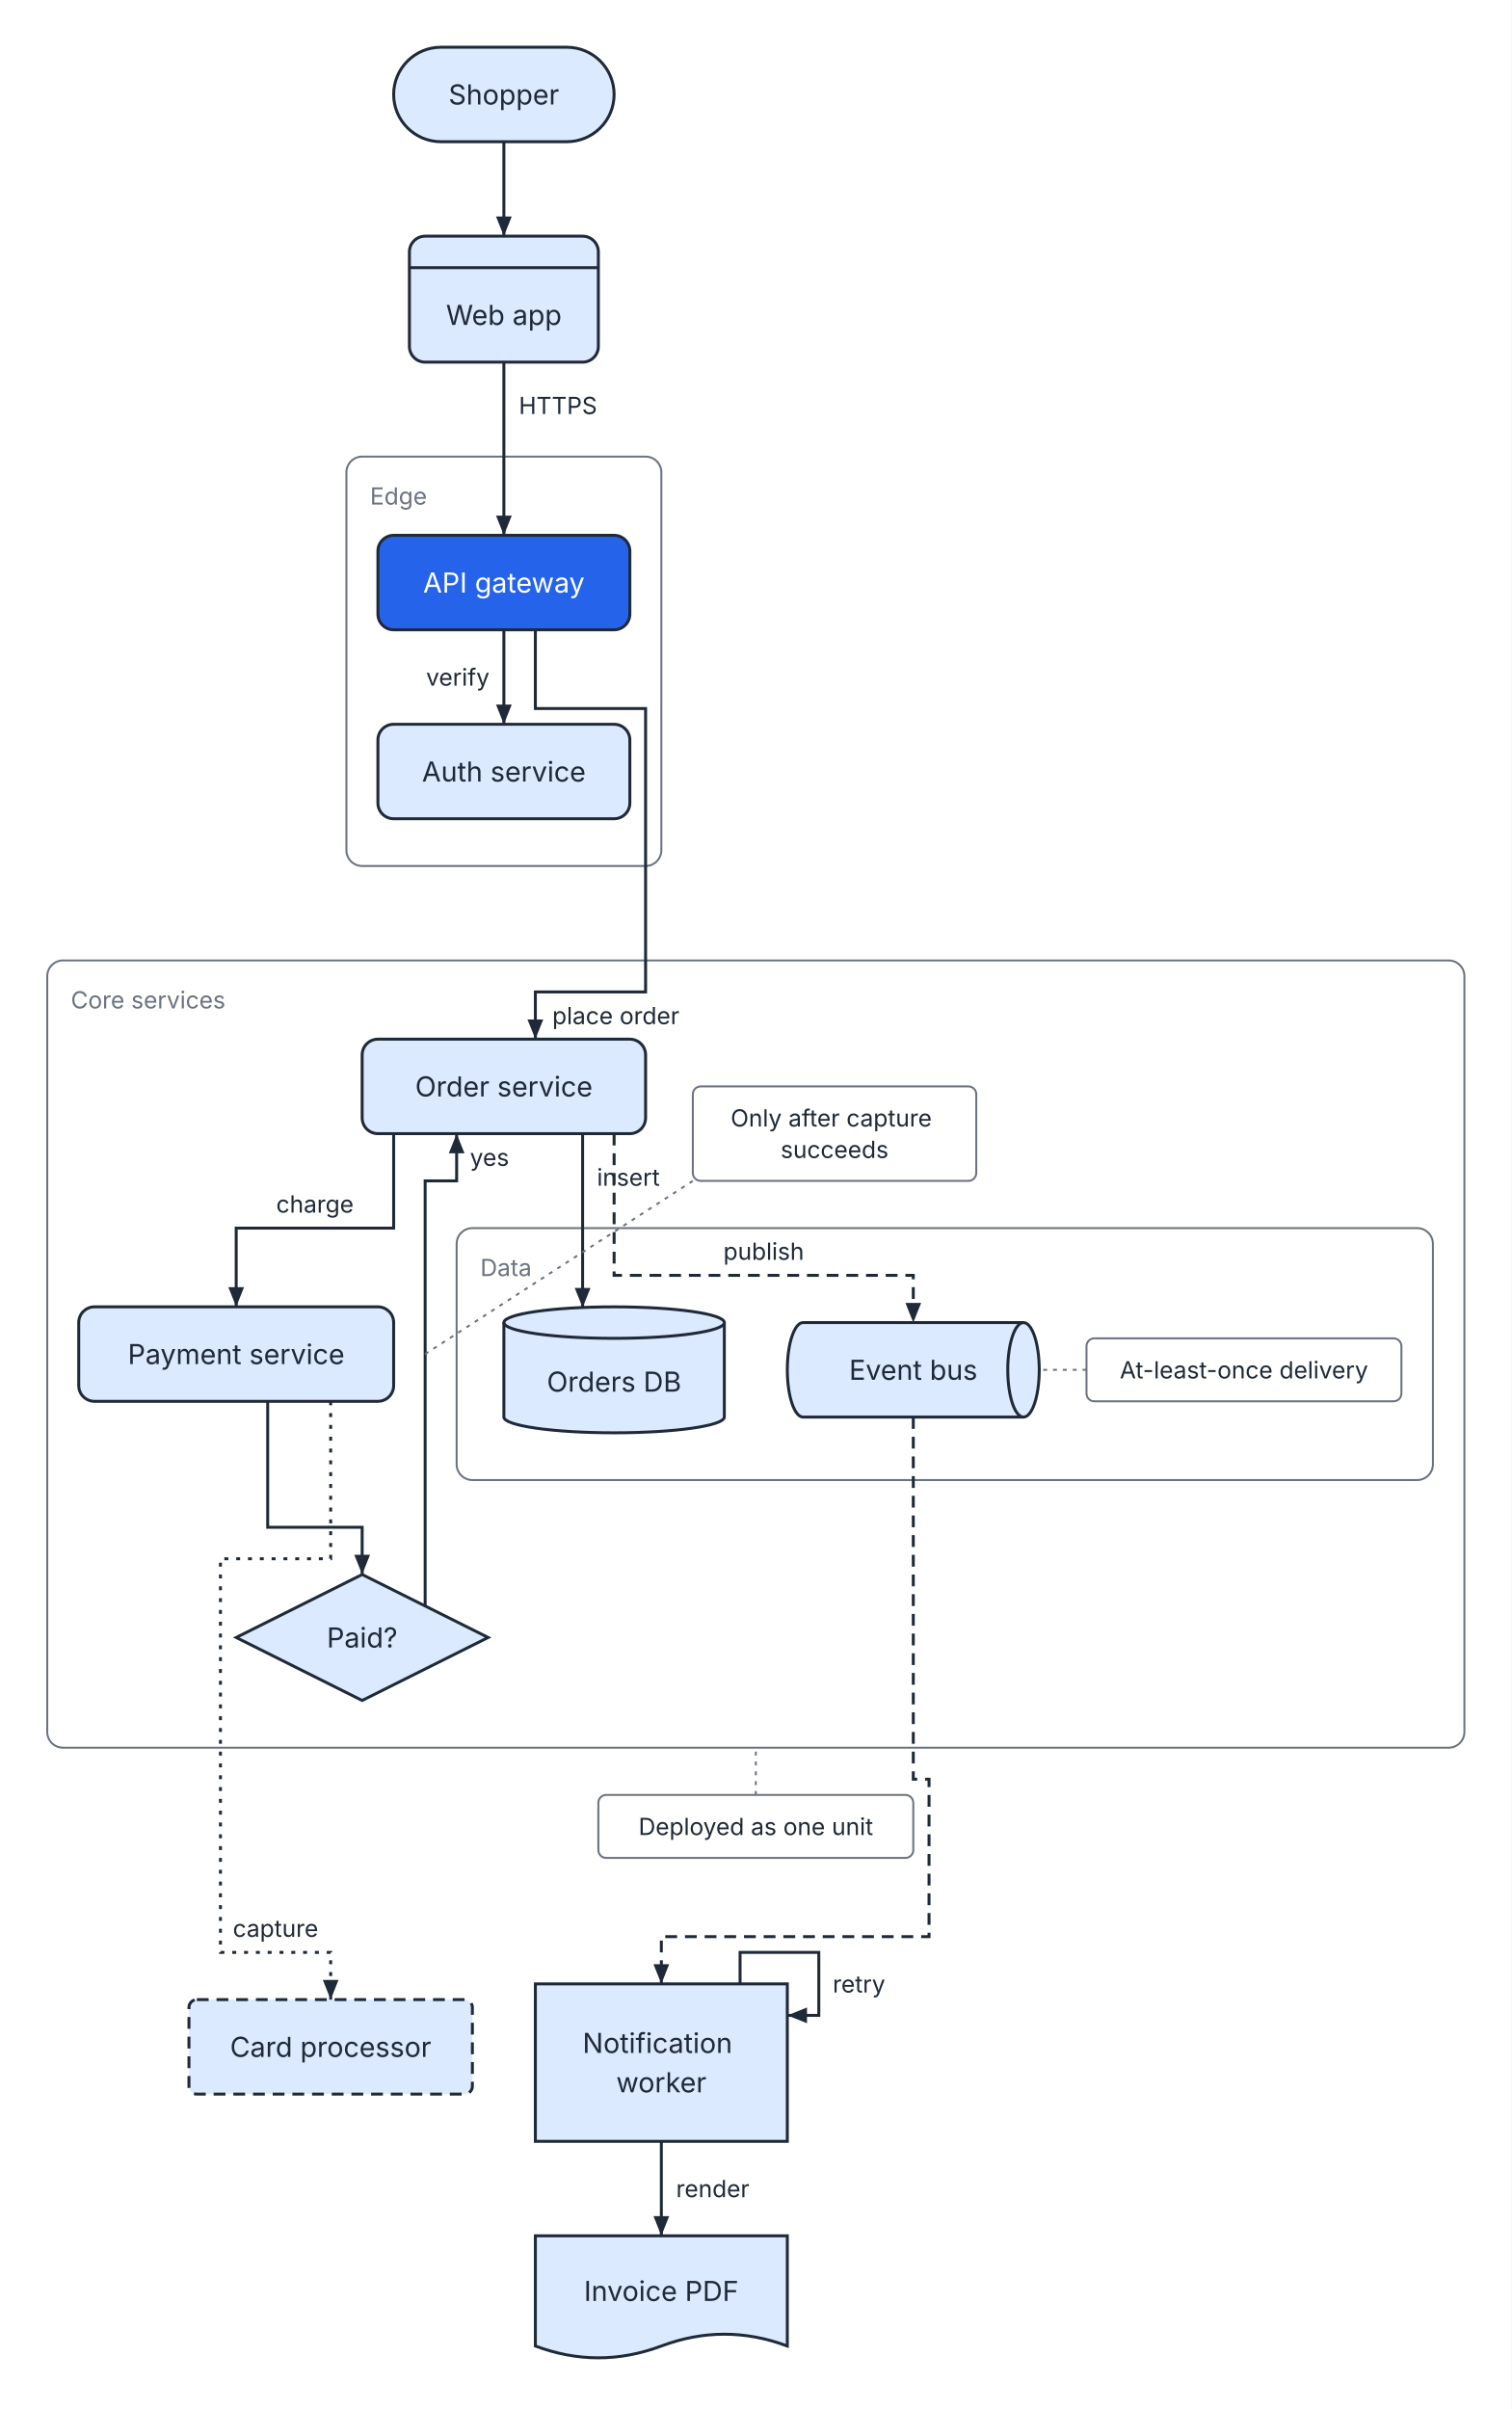
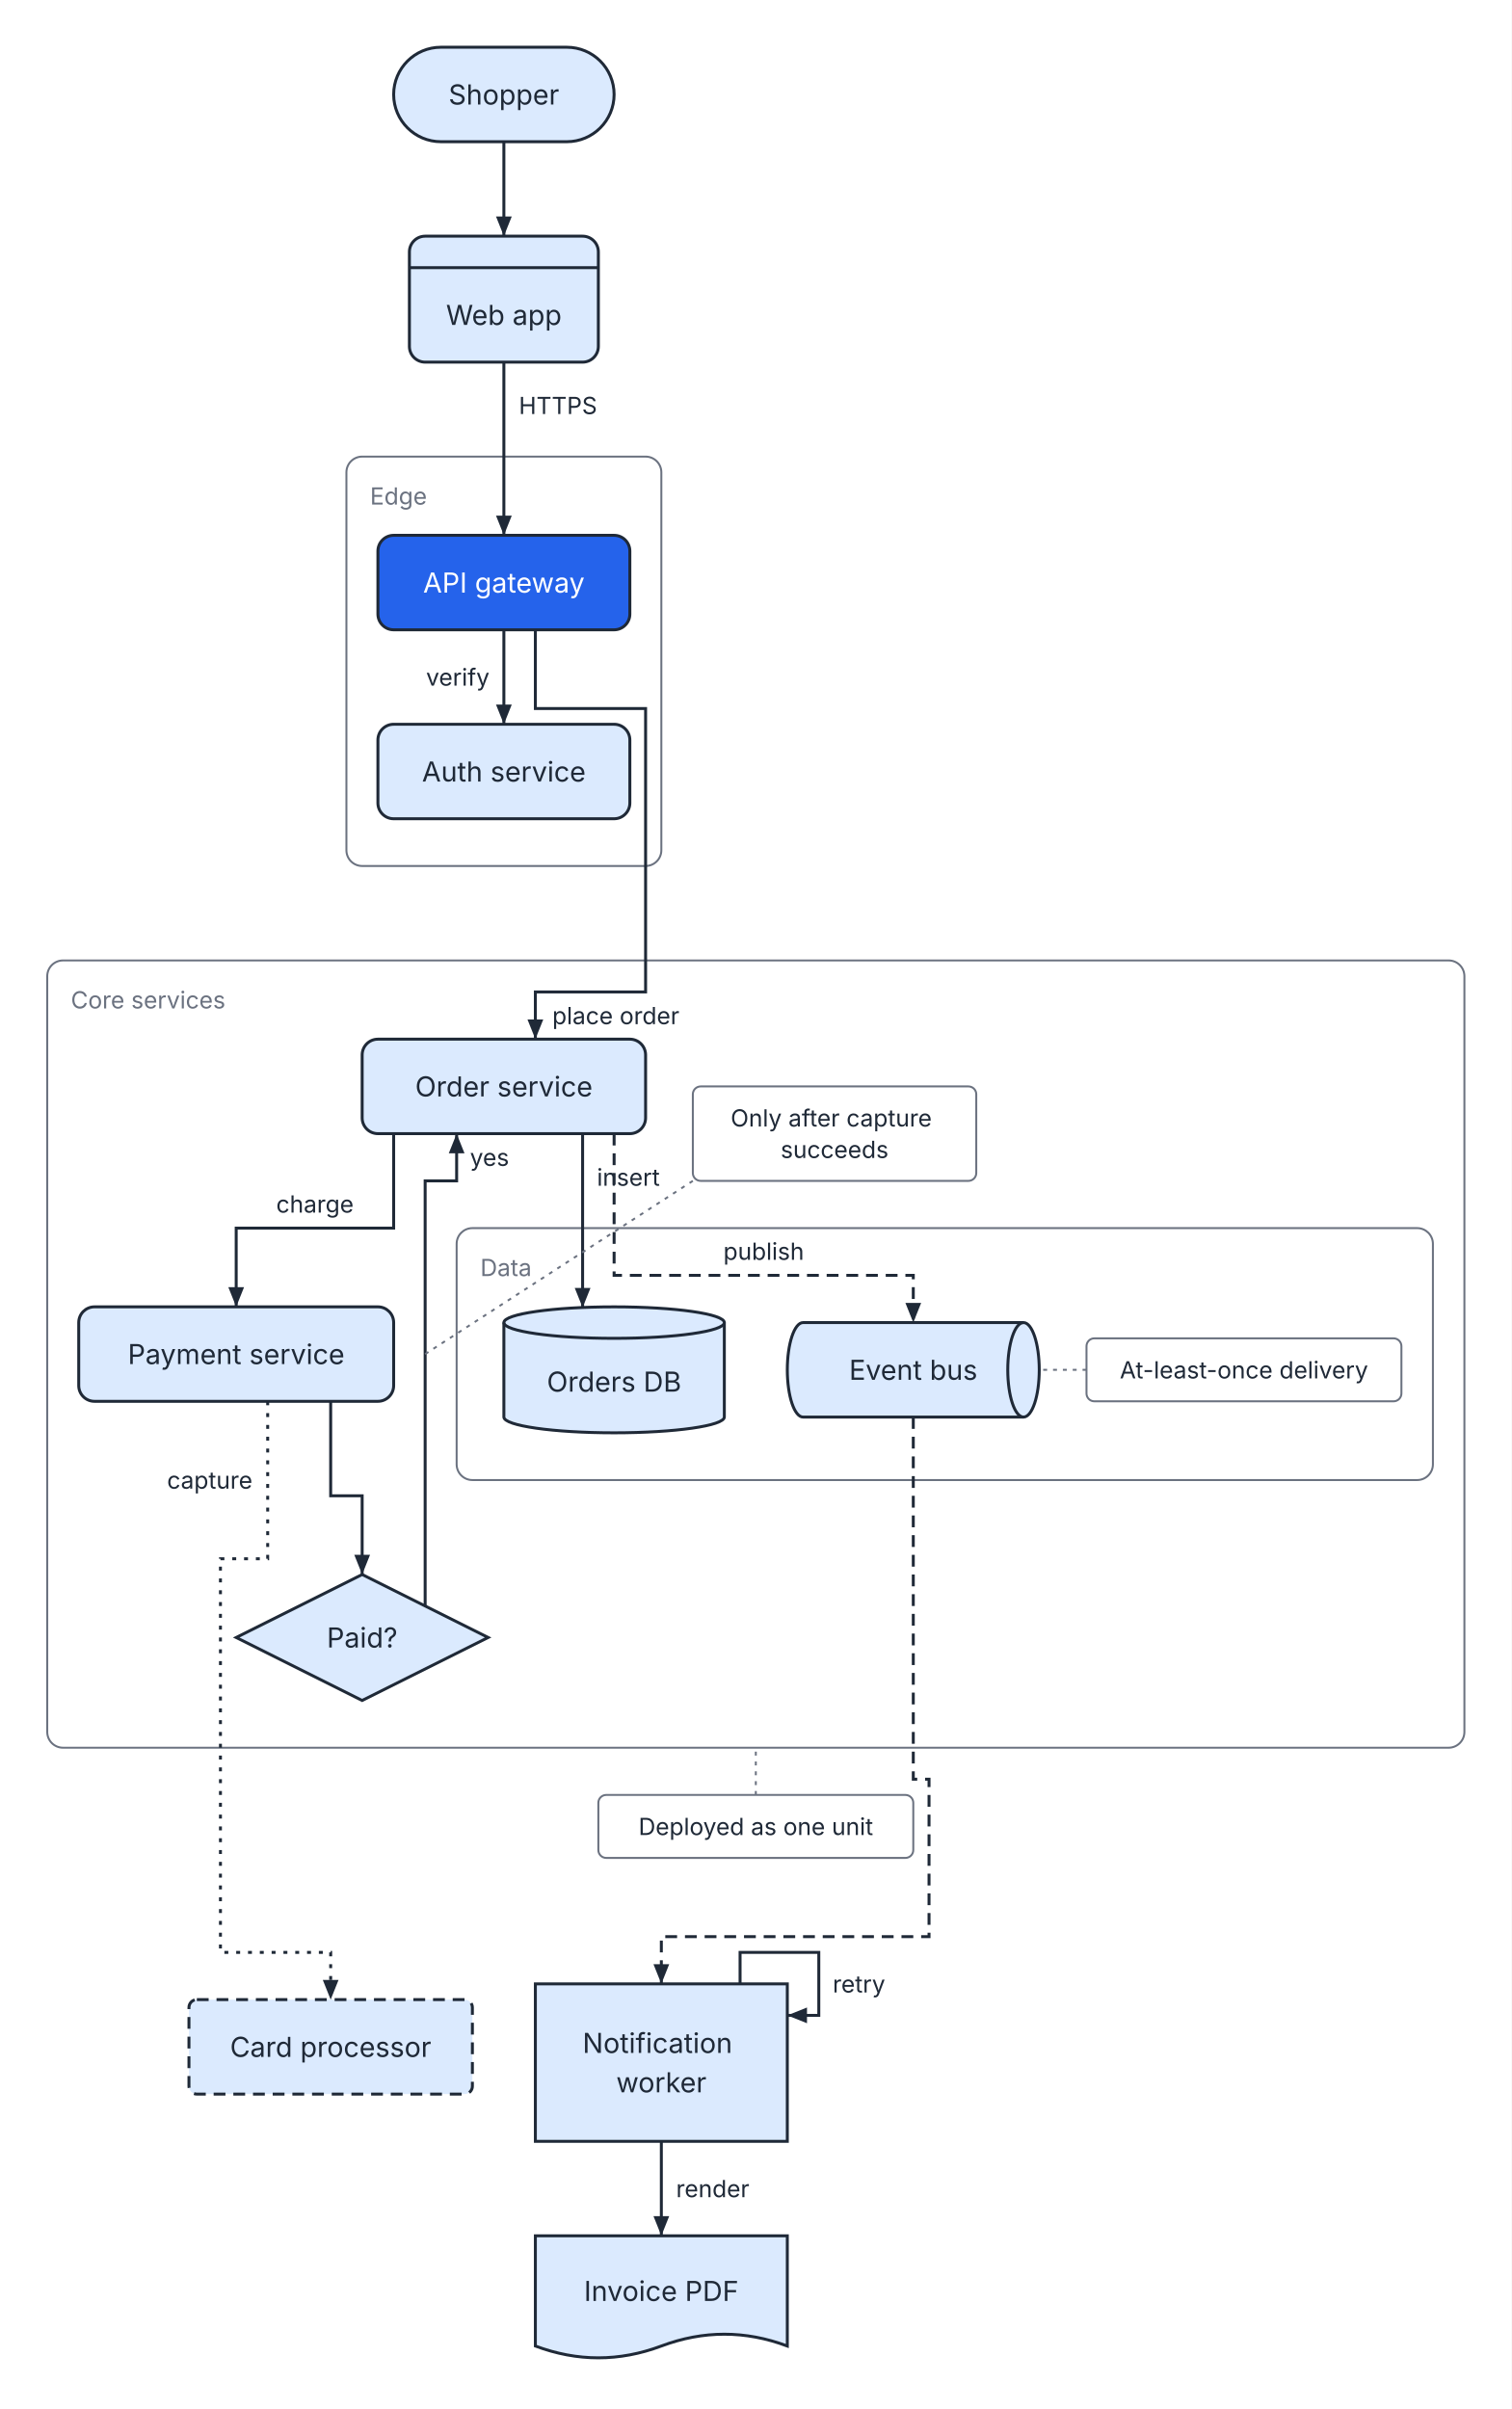
<svg xmlns="http://www.w3.org/2000/svg" viewBox="0 0 768 1224" data-svgdog="1" font-family="Inter, sans-serif">
  <defs>
    <marker id="arrow" markerWidth="10" markerHeight="8" refX="10" refY="4" orient="auto" markerUnits="userSpaceOnUse">
      <path d="M0 0L10 4L0 8Z" fill="#1f2937" />
    </marker>
  </defs>
  <rect x="0" y="0" width="768" height="1224" fill="#ffffff" />
  <g id="group-edge">
    <rect x="176" y="232" width="160" height="208" rx="8" fill="none" stroke="#6b7280" stroke-width="1" />
    <text x="188" y="256.37" font-size="12" fill="#6b7280">Edge</text>
  </g>
  <g id="group-core">
    <rect x="24" y="488" width="720" height="400" rx="8" fill="none" stroke="#6b7280" stroke-width="1" />
    <text x="36" y="512.37" font-size="12" fill="#6b7280">Core services</text>
  </g>
  <g id="group-data">
    <rect x="232" y="624" width="496" height="128" rx="8" fill="none" stroke="#6b7280" stroke-width="1" />
    <text x="244" y="648.37" font-size="12" fill="#6b7280">Data</text>
  </g>
  <g id="node-user">
    <rect x="200" y="24" width="112" height="48" rx="24" fill="#dbeafe" stroke="#1f2937" stroke-width="1.5" />
    <text x="256" y="53.09" text-anchor="middle" font-size="14" fill="#1f2937">Shopper</text>
  </g>
  <g id="node-web">
    <rect x="208" y="120" width="96" height="64" rx="8" fill="#dbeafe" stroke="#1f2937" stroke-width="1.5" />
    <line x1="208" y1="136" x2="304" y2="136" stroke="#1f2937" stroke-width="1.5" />
    <text x="256" y="165.09" text-anchor="middle" font-size="14" fill="#1f2937">Web app</text>
  </g>
  <g id="node-gw">
    <rect x="192" y="272" width="128" height="48" rx="8" fill="#2563eb" stroke="#1f2937" stroke-width="1.5" />
    <text x="256" y="301.09" text-anchor="middle" font-size="14" fill="#ffffff">API gateway</text>
  </g>
  <g id="node-auth">
    <rect x="192" y="368" width="128" height="48" rx="8" fill="#dbeafe" stroke="#1f2937" stroke-width="1.5" />
    <text x="256" y="397.09" text-anchor="middle" font-size="14" fill="#1f2937">Auth service</text>
  </g>
  <g id="node-orders">
    <rect x="184" y="528" width="144" height="48" rx="8" fill="#dbeafe" stroke="#1f2937" stroke-width="1.5" />
    <text x="256" y="557.09" text-anchor="middle" font-size="14" fill="#1f2937">Order service</text>
  </g>
  <g id="node-pay">
    <rect x="40" y="664" width="160" height="48" rx="8" fill="#dbeafe" stroke="#1f2937" stroke-width="1.5" />
    <text x="120" y="693.09" text-anchor="middle" font-size="14" fill="#1f2937">Payment service</text>
  </g>
  <g id="node-stripe">
    <rect x="96" y="1016" width="144" height="48" rx="4" fill="#dbeafe" stroke="#1f2937" stroke-width="1.5" stroke-dasharray="6 4" />
    <text x="168" y="1045.09" text-anchor="middle" font-size="14" fill="#1f2937">Card processor</text>
  </g>
  <g id="node-odb">
    <path d="M256 672 A56 8 0 0 1 368 672 L368 720 A56 8 0 0 1 256 720 Z" fill="#dbeafe" stroke="#1f2937" stroke-width="1.5" />
    <path d="M256 672 A56 8 0 0 0 368 672" fill="none" stroke="#1f2937" stroke-width="1.5" />
    <text x="312" y="707.09" text-anchor="middle" font-size="14" fill="#1f2937">Orders DB</text>
  </g>
  <g id="node-bus">
    <path d="M408 672 L520 672 A8 24 0 0 1 520 720 L408 720 A8 24 0 0 1 408 672 Z" fill="#dbeafe" stroke="#1f2937" stroke-width="1.5" />
    <path d="M520 672 A8 24 0 0 0 520 720" fill="none" stroke="#1f2937" stroke-width="1.5" />
    <text x="464" y="701.09" text-anchor="middle" font-size="14" fill="#1f2937">Event bus</text>
  </g>
  <g id="node-mail">
    <rect x="272" y="1008" width="128" height="80" fill="#dbeafe" stroke="#1f2937" stroke-width="1.5" />
    <text text-anchor="middle" font-size="14" fill="#1f2937">
      <tspan x="336" y="1043.09">Notification</tspan>
      <tspan x="336" y="1063.09">worker</tspan>
    </text>
  </g>
  <g id="node-ok">
    <polygon points="184,800 248,832 184,864 120,832" fill="#dbeafe" stroke="#1f2937" stroke-width="1.5" />
    <text x="184" y="837.09" text-anchor="middle" font-size="14" fill="#1f2937">Paid?</text>
  </g>
  <g id="node-doc">
    <path d="M272 1136 L400 1136 L400 1192 Q368 1180 336 1192 Q304 1204 272 1192 Z" fill="#dbeafe" stroke="#1f2937" stroke-width="1.5" />
    <text x="336" y="1169.09" text-anchor="middle" font-size="14" fill="#1f2937">Invoice PDF</text>
  </g>
  <g id="edge-user--web">
    <path d="M256 72 L256 120" fill="none" stroke="#1f2937" stroke-width="1.5" marker-end="url(#arrow)" />
  </g>
  <g id="edge-web--gw">
    <path d="M256 184 L256 272" fill="none" stroke="#1f2937" stroke-width="1.5" marker-end="url(#arrow)" />
    <text x="283.48" y="210.37" text-anchor="middle" font-size="12" fill="#1f2937">HTTPS</text>
  </g>
  <g id="edge-gw--auth">
    <path d="M256 320 L256 368" fill="none" stroke="#1f2937" stroke-width="1.5" marker-end="url(#arrow)" />
    <text x="232.59" y="348.37" text-anchor="middle" font-size="12" fill="#1f2937">verify</text>
  </g>
  <g id="edge-gw--orders">
    <path d="M272 320 L272 360 L328 360 L328 504 L272 504 L272 528" fill="none" stroke="#1f2937" stroke-width="1.5" marker-end="url(#arrow)" />
    <text x="312.88" y="520.37" text-anchor="middle" font-size="12" fill="#1f2937">place order</text>
  </g>
  <g id="edge-orders--pay">
    <path d="M200 576 L200 624 L120 624 L120 664" fill="none" stroke="#1f2937" stroke-width="1.5" marker-end="url(#arrow)" />
    <text x="160" y="616.11" text-anchor="middle" font-size="12" fill="#1f2937">charge</text>
  </g>
  <g id="edge-pay--stripe">
-     <path d="M168 712 L168 792 L112 792 L112 992 L168 992 L168 1016" fill="none" stroke="#1f2937" stroke-width="1.5" stroke-dasharray="2 4" marker-end="url(#arrow)" />
-     <text x="140" y="984.11" text-anchor="middle" font-size="12" fill="#1f2937">capture</text>
+     <path d="M136 712 L136 792 L112 792 L112 992 L168 992 L168 1016" fill="none" stroke="#1f2937" stroke-width="1.5" stroke-dasharray="2 4" marker-end="url(#arrow)" />
+     <text x="106.57" y="756.37" text-anchor="middle" font-size="12" fill="#1f2937">capture</text>
  </g>
  <g id="edge-pay--ok">
-     <path d="M136 712 L136 776 L184 776 L184 800" fill="none" stroke="#1f2937" stroke-width="1.5" marker-end="url(#arrow)" />
+     <path d="M168 712 L168 760 L184 760 L184 800" fill="none" stroke="#1f2937" stroke-width="1.5" marker-end="url(#arrow)" />
  </g>
  <g id="edge-paid-yes">
    <path d="M216 816 L216 600 L232 600 L232 576" fill="none" stroke="#1f2937" stroke-width="1.5" marker-end="url(#arrow)" />
    <text x="248.71" y="592.37" text-anchor="middle" font-size="12" fill="#1f2937">yes</text>
  </g>
  <g id="edge-orders--odb">
    <path d="M296 576 L296 664.41" fill="none" stroke="#1f2937" stroke-width="1.5" marker-end="url(#arrow)" />
    <text x="319.26" y="602.47" text-anchor="middle" font-size="12" fill="#1f2937">insert</text>
  </g>
  <g id="edge-orders--bus">
    <path d="M312 576 L312 648 L464 648 L464 672" fill="none" stroke="#1f2937" stroke-width="1.5" stroke-dasharray="6 4" marker-end="url(#arrow)" />
    <text x="388" y="640.11" text-anchor="middle" font-size="12" fill="#1f2937">publish</text>
  </g>
  <g id="edge-bus--mail">
    <path d="M464 720 L464 904 L472 904 L472 984 L336 984 L336 1008" fill="none" stroke="#1f2937" stroke-width="1.5" stroke-dasharray="6 4" marker-end="url(#arrow)" />
  </g>
  <g id="edge-mail--doc">
    <path d="M336 1088 L336 1136" fill="none" stroke="#1f2937" stroke-width="1.5" marker-end="url(#arrow)" />
    <text x="362.12" y="1116.37" text-anchor="middle" font-size="12" fill="#1f2937">render</text>
  </g>
  <g id="edge-mail-retry">
    <path d="M376 1008 L376 992 L416 992 L416 1024 L400 1024" fill="none" stroke="#1f2937" stroke-width="1.5" marker-end="url(#arrow)" />
    <text x="436.41" y="1012.37" text-anchor="middle" font-size="12" fill="#1f2937">retry</text>
  </g>
  <g id="note-1">
    <line x1="552" y1="696" x2="528" y2="696" stroke="#6b7280" stroke-width="1" stroke-dasharray="2 3" />
    <rect x="552" y="680" width="160" height="32" rx="4" fill="#ffffff" stroke="#6b7280" stroke-width="1" />
    <text x="632" y="700.37" text-anchor="middle" font-size="12" fill="#1f2937">At-least-once delivery</text>
  </g>
  <g id="note-2">
    <line x1="352" y1="600" x2="216" y2="688" stroke="#6b7280" stroke-width="1" stroke-dasharray="2 3" />
    <rect x="352" y="552" width="144" height="48" rx="4" fill="#ffffff" stroke="#6b7280" stroke-width="1" />
    <text text-anchor="middle" font-size="12" fill="#1f2937">
      <tspan x="424" y="572.37">Only after capture</tspan>
      <tspan x="424" y="588.37">succeeds</tspan>
    </text>
  </g>
  <g id="note-3">
    <line x1="384" y1="912" x2="384" y2="888" stroke="#6b7280" stroke-width="1" stroke-dasharray="2 3" />
    <rect x="304" y="912" width="160" height="32" rx="4" fill="#ffffff" stroke="#6b7280" stroke-width="1" />
    <text x="384" y="932.37" text-anchor="middle" font-size="12" fill="#1f2937">Deployed as one unit</text>
  </g>
</svg>
